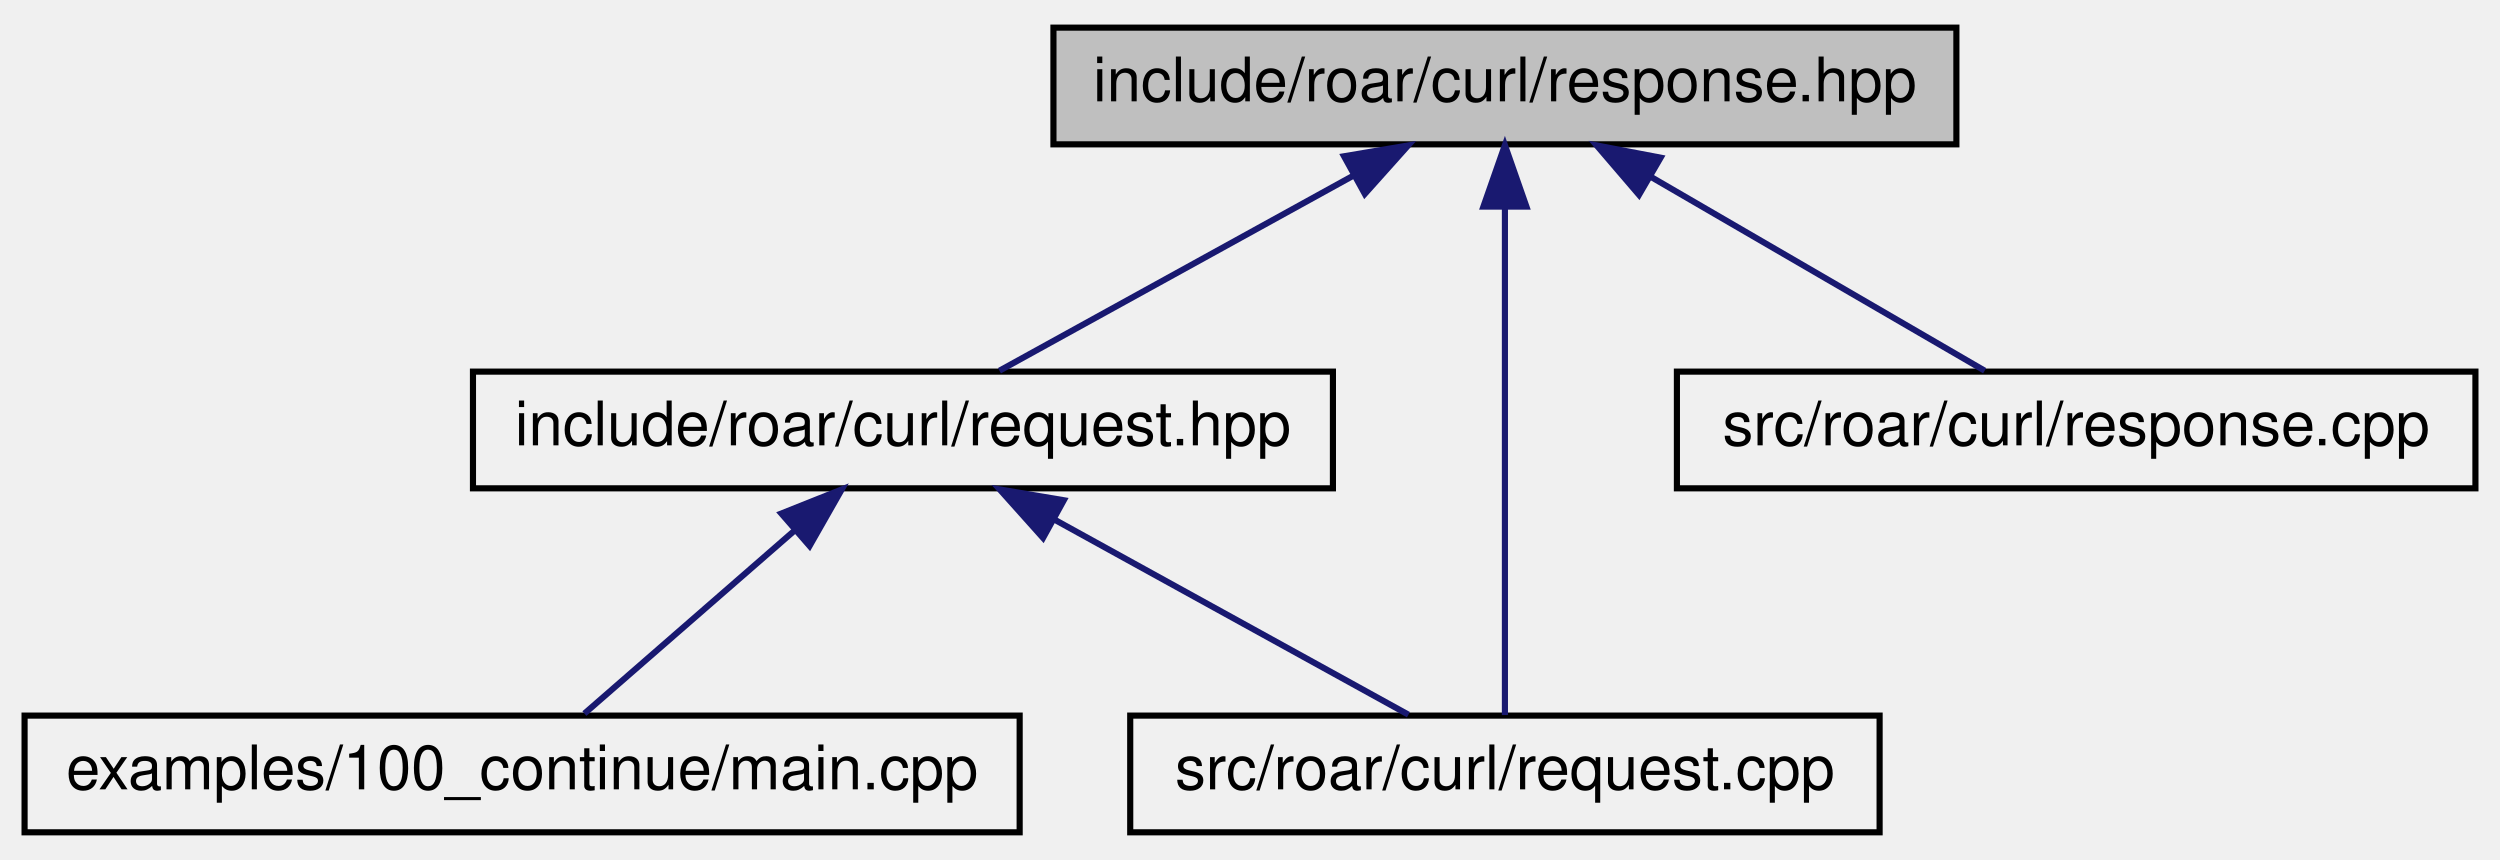
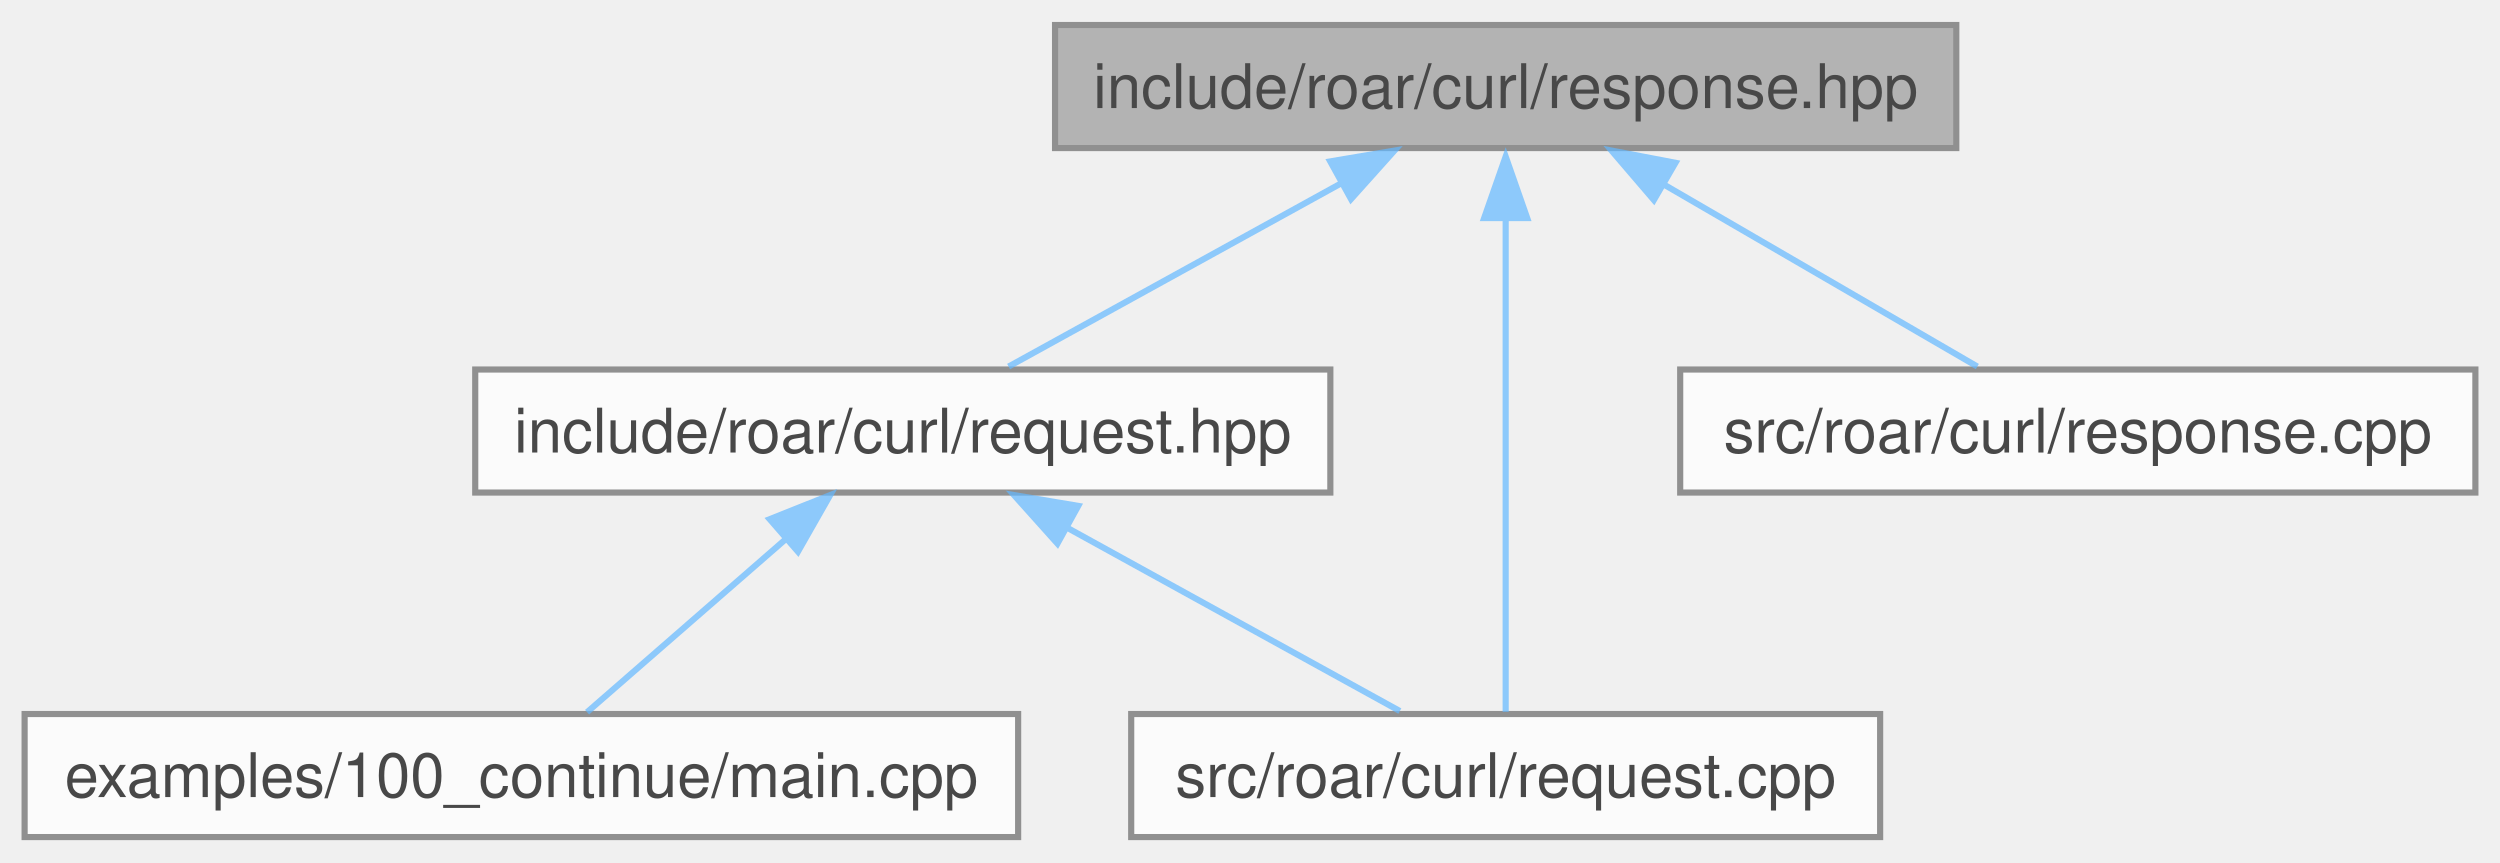
- <svg xmlns="http://www.w3.org/2000/svg" xmlns:xlink="http://www.w3.org/1999/xlink" width="407pt" height="140pt" viewBox="0.00 0.00 407.00 140.00">
-   <g id="graph0" class="graph" transform="scale(1 1) rotate(0) translate(4 136)">
-     <g id="node1" class="node">
-       <g id="a_node1">
-         <a xlink:title=" ">
-           <polygon fill="#bfbfbf" stroke="black" points="167.5,-112.5 167.5,-131.5 314.5,-131.5 314.5,-112.5 167.5,-112.5" />
-           <text text-anchor="middle" x="241" y="-119.5" font-family="Helvetica,sans-Serif" font-size="10.00">include/roar/curl/response.hpp</text>
-         </a>
+ <svg xmlns="http://www.w3.org/2000/svg" xmlns:xlink="http://www.w3.org/1999/xlink" width="406pt" height="140pt" viewBox="0.00 0.00 406.38 140.00">
+   <svg id="main" version="1.1" xml:space="preserve">
+     <style type="text/css">
+ .node, .edge {opacity: 0.7;}
+ .node.selected, .edge.selected {opacity: 1;}
+ .edge:hover path { stroke: red; }
+ .edge:hover polygon { stroke: red; fill: red; }
+ </style>
+     <svg id="graph" class="graph">
+       <g id="graph0" class="graph" transform="scale(1 1) rotate(0) translate(4 136)">
+         <g id="Node000001" class="node">
+           <g id="a_Node000001">
+             <a xlink:title=" ">
+               <polygon fill="#999999" stroke="#666666" points="314,-132 167.5,-132 167.5,-112 314,-112 314,-132" />
+               <text text-anchor="middle" x="240.75" y="-118.5" font-family="Helvetica,sans-Serif" font-size="10.00">include/roar/curl/response.hpp</text>
+             </a>
+           </g>
+         </g>
+         <g id="Node000002" class="node">
+           <g id="a_Node000002">
+             <a xlink:href="curl_2request_8hpp.html" target="_top" xlink:title=" ">
+               <polygon fill="white" stroke="#666666" points="212.25,-76 73.25,-76 73.25,-56 212.25,-56 212.25,-76" />
+               <text text-anchor="middle" x="142.75" y="-62.5" font-family="Helvetica,sans-Serif" font-size="10.00">include/roar/curl/request.hpp</text>
+             </a>
+           </g>
+         </g>
+         <g id="edge1_Node000001_Node000002" class="edge">
+           <g id="a_edge1_Node000001_Node000002">
+             <a xlink:title=" ">
+               <path fill="none" stroke="#63b8ff" d="M214.16,-106.35C196.91,-96.84 174.94,-84.74 159.95,-76.48" />
+               <polygon fill="#63b8ff" stroke="#63b8ff" points="212.23,-109.83 222.68,-111.59 215.61,-103.7 212.23,-109.83" />
+             </a>
+           </g>
+         </g>
+         <g id="Node000004" class="node">
+           <g id="a_Node000004">
+             <a xlink:href="request_8cpp.html" target="_top" xlink:title=" ">
+               <polygon fill="white" stroke="#666666" points="301.62,-20 179.88,-20 179.88,0 301.62,0 301.62,-20" />
+               <text text-anchor="middle" x="240.75" y="-6.5" font-family="Helvetica,sans-Serif" font-size="10.00">src/roar/curl/request.cpp</text>
+             </a>
+           </g>
+         </g>
+         <g id="edge4_Node000001_Node000004" class="edge">
+           <g id="a_edge4_Node000001_Node000004">
+             <a xlink:title=" ">
+               <path fill="none" stroke="#63b8ff" d="M240.75,-100.64C240.75,-76.72 240.75,-38.03 240.75,-20.35" />
+               <polygon fill="#63b8ff" stroke="#63b8ff" points="237.25,-100.62 240.75,-110.62 244.25,-100.62 237.25,-100.62" />
+             </a>
+           </g>
+         </g>
+         <g id="Node000005" class="node">
+           <g id="a_Node000005">
+             <a xlink:href="response_8cpp.html" target="_top" xlink:title=" ">
+               <polygon fill="white" stroke="#666666" points="398.38,-76 269.12,-76 269.12,-56 398.38,-56 398.38,-76" />
+               <text text-anchor="middle" x="333.75" y="-62.5" font-family="Helvetica,sans-Serif" font-size="10.00">src/roar/curl/response.cpp</text>
+             </a>
+           </g>
+         </g>
+         <g id="edge5_Node000001_Node000005" class="edge">
+           <g id="a_edge5_Node000001_Node000005">
+             <a xlink:title=" ">
+               <path fill="none" stroke="#63b8ff" d="M266.45,-106.08C282.74,-96.62 303.34,-84.66 317.42,-76.48" />
+               <polygon fill="#63b8ff" stroke="#63b8ff" points="264.84,-103.55 257.95,-111.59 268.35,-109.6 264.84,-103.55" />
+             </a>
+           </g>
+         </g>
+         <g id="Node000003" class="node">
+           <g id="a_Node000003">
+             <a xlink:href="100__continue_2main_8cpp.html" target="_top" xlink:title=" ">
+               <polygon fill="white" stroke="#666666" points="161.5,-20 0,-20 0,0 161.5,0 161.5,-20" />
+               <text text-anchor="middle" x="80.75" y="-6.5" font-family="Helvetica,sans-Serif" font-size="10.00">examples/100_continue/main.cpp</text>
+             </a>
+           </g>
+         </g>
+         <g id="edge2_Node000002_Node000003" class="edge">
+           <g id="a_edge2_Node000002_Node000003">
+             <a xlink:title=" ">
+               <path fill="none" stroke="#63b8ff" d="M123.69,-48.4C113.09,-39.17 100.28,-28.01 91.43,-20.3" />
+               <polygon fill="#63b8ff" stroke="#63b8ff" points="121.11,-51.67 130.95,-55.59 125.71,-46.39 121.11,-51.67" />
+             </a>
+           </g>
+         </g>
+         <g id="edge3_Node000002_Node000004" class="edge">
+           <g id="a_edge3_Node000002_Node000004">
+             <a xlink:title=" ">
+               <path fill="none" stroke="#63b8ff" d="M169.34,-50.35C186.59,-40.84 208.56,-28.74 223.55,-20.48" />
+               <polygon fill="#63b8ff" stroke="#63b8ff" points="167.89,-47.7 160.82,-55.59 171.27,-53.83 167.89,-47.7" />
+             </a>
+           </g>
+         </g>
      </g>
-     </g>
-     <g id="node2" class="node">
-       <g id="a_node2">
-         <a xlink:href="curl_2request_8hpp.html" target="_top" xlink:title=" ">
-           <polygon fill="none" stroke="black" points="73,-56.5 73,-75.5 213,-75.5 213,-56.5 73,-56.5" />
-           <text text-anchor="middle" x="143" y="-63.5" font-family="Helvetica,sans-Serif" font-size="10.00">include/roar/curl/request.hpp</text>
-         </a>
-       </g>
-     </g>
-     <g id="edge1" class="edge">
-       <path fill="none" stroke="midnightblue" d="M216.41,-107.45C198.32,-97.48 174.27,-84.23 158.71,-75.65" />
-       <polygon fill="midnightblue" stroke="midnightblue" points="214.81,-110.56 225.25,-112.32 218.19,-104.43 214.81,-110.56" />
-     </g>
-     <g id="node4" class="node">
-       <g id="a_node4">
-         <a xlink:href="request_8cpp.html" target="_top" xlink:title=" ">
-           <polygon fill="none" stroke="black" points="180,-0.5 180,-19.5 302,-19.5 302,-0.5 180,-0.5" />
-           <text text-anchor="middle" x="241" y="-7.5" font-family="Helvetica,sans-Serif" font-size="10.00">src/roar/curl/request.cpp</text>
-         </a>
-       </g>
-     </g>
-     <g id="edge4" class="edge">
-       <path fill="none" stroke="midnightblue" d="M241,-102.35C241,-78.25 241,-37.31 241,-19.59" />
-       <polygon fill="midnightblue" stroke="midnightblue" points="237.5,-102.37 241,-112.37 244.5,-102.37 237.5,-102.37" />
-     </g>
-     <g id="node5" class="node">
-       <g id="a_node5">
-         <a xlink:href="response_8cpp.html" target="_top" xlink:title=" ">
-           <polygon fill="none" stroke="black" points="269,-56.5 269,-75.5 399,-75.5 399,-56.5 269,-56.5" />
-           <text text-anchor="middle" x="334" y="-63.5" font-family="Helvetica,sans-Serif" font-size="10.00">src/roar/curl/response.cpp</text>
-         </a>
-       </g>
-     </g>
-     <g id="edge5" class="edge">
-       <path fill="none" stroke="midnightblue" d="M264.81,-107.18C281.92,-97.24 304.47,-84.15 319.1,-75.65" />
-       <polygon fill="midnightblue" stroke="midnightblue" points="262.83,-104.28 255.94,-112.32 266.35,-110.33 262.83,-104.28" />
-     </g>
-     <g id="node3" class="node">
-       <g id="a_node3">
-         <a xlink:href="100__continue_2main_8cpp.html" target="_top" xlink:title=" ">
-           <polygon fill="none" stroke="black" points="0,-0.5 0,-19.5 162,-19.5 162,-0.5 0,-0.5" />
-           <text text-anchor="middle" x="81" y="-7.5" font-family="Helvetica,sans-Serif" font-size="10.00">examples/100_continue/main.cpp</text>
-         </a>
-       </g>
-     </g>
-     <g id="edge2" class="edge">
-       <path fill="none" stroke="midnightblue" d="M125.25,-49.54C114.19,-39.91 100.37,-27.87 91.14,-19.83" />
-       <polygon fill="midnightblue" stroke="midnightblue" points="123.2,-52.4 133.04,-56.32 127.8,-47.12 123.2,-52.4" />
-     </g>
-     <g id="edge3" class="edge">
-       <path fill="none" stroke="midnightblue" d="M167.59,-51.45C185.68,-41.48 209.73,-28.23 225.29,-19.65" />
-       <polygon fill="midnightblue" stroke="midnightblue" points="165.81,-48.43 158.75,-56.32 169.19,-54.56 165.81,-48.43" />
-     </g>
-   </g>
+     </svg>
+   </svg>
+   <style type="text/css">
+ 
+ [data-mouse-over-selected='false'] { opacity: 0.7; }
+ [data-mouse-over-selected='true']  { opacity: 1.0; }
+ 
+ </style>
</svg>
